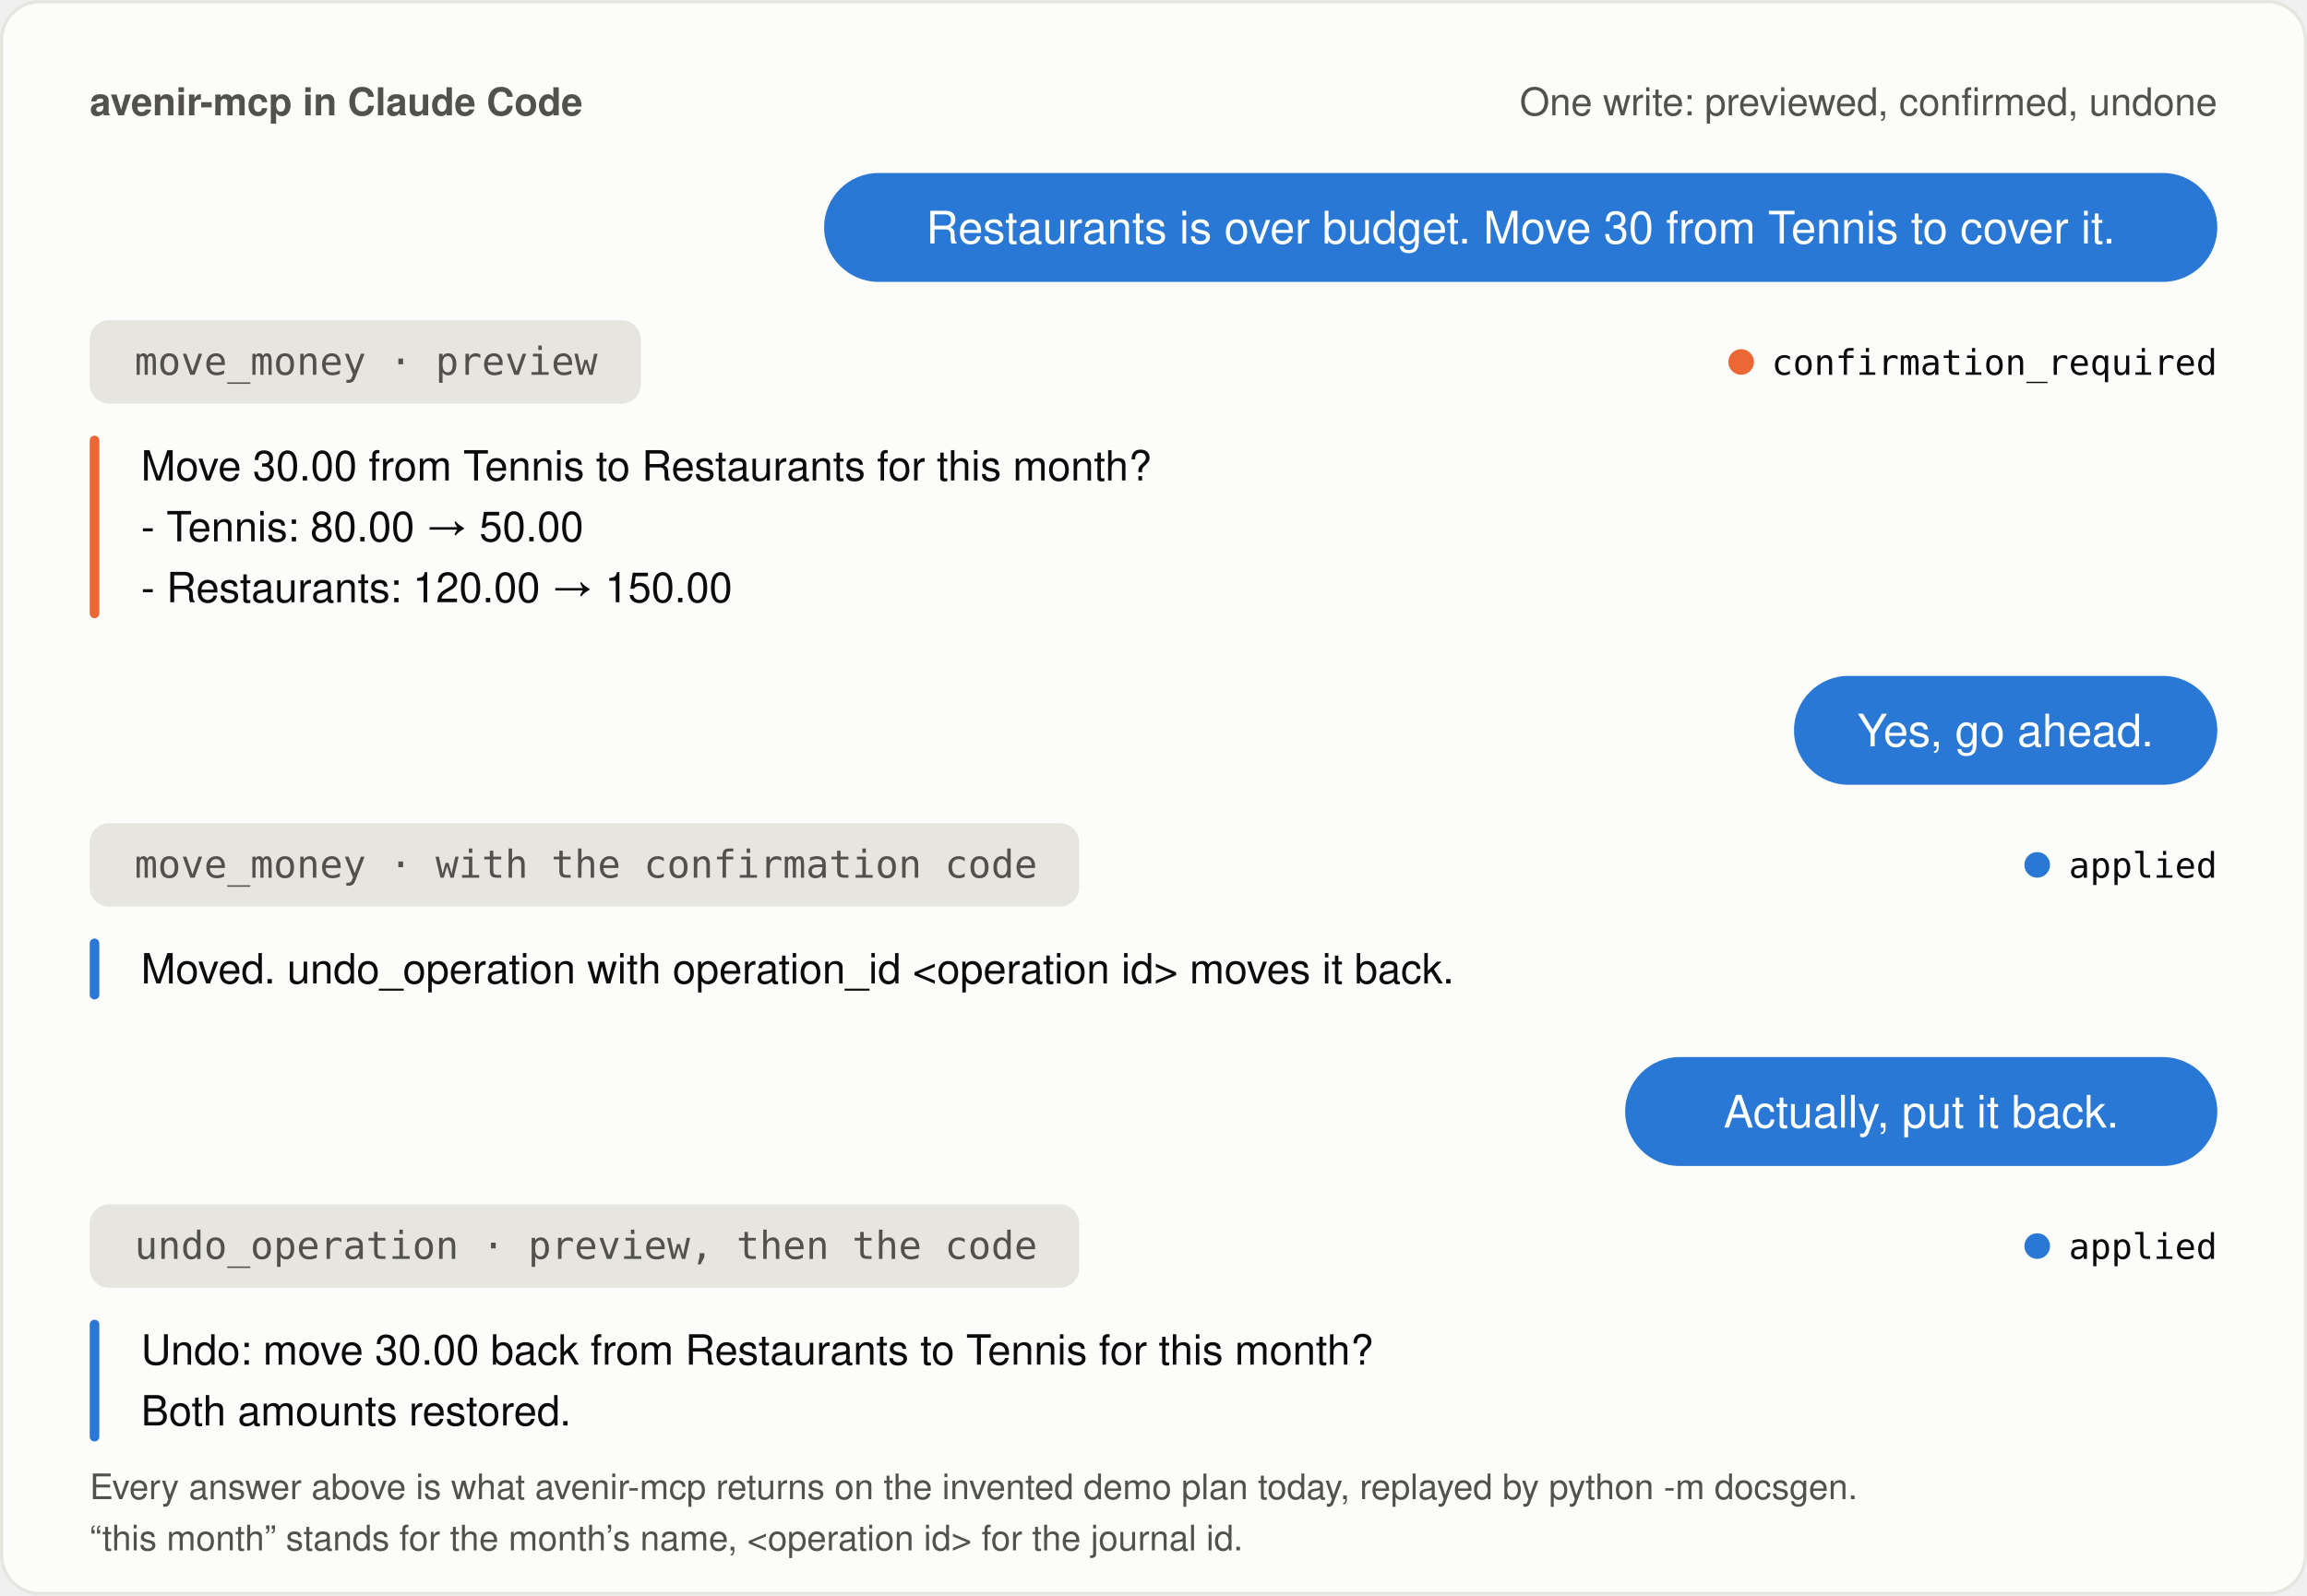
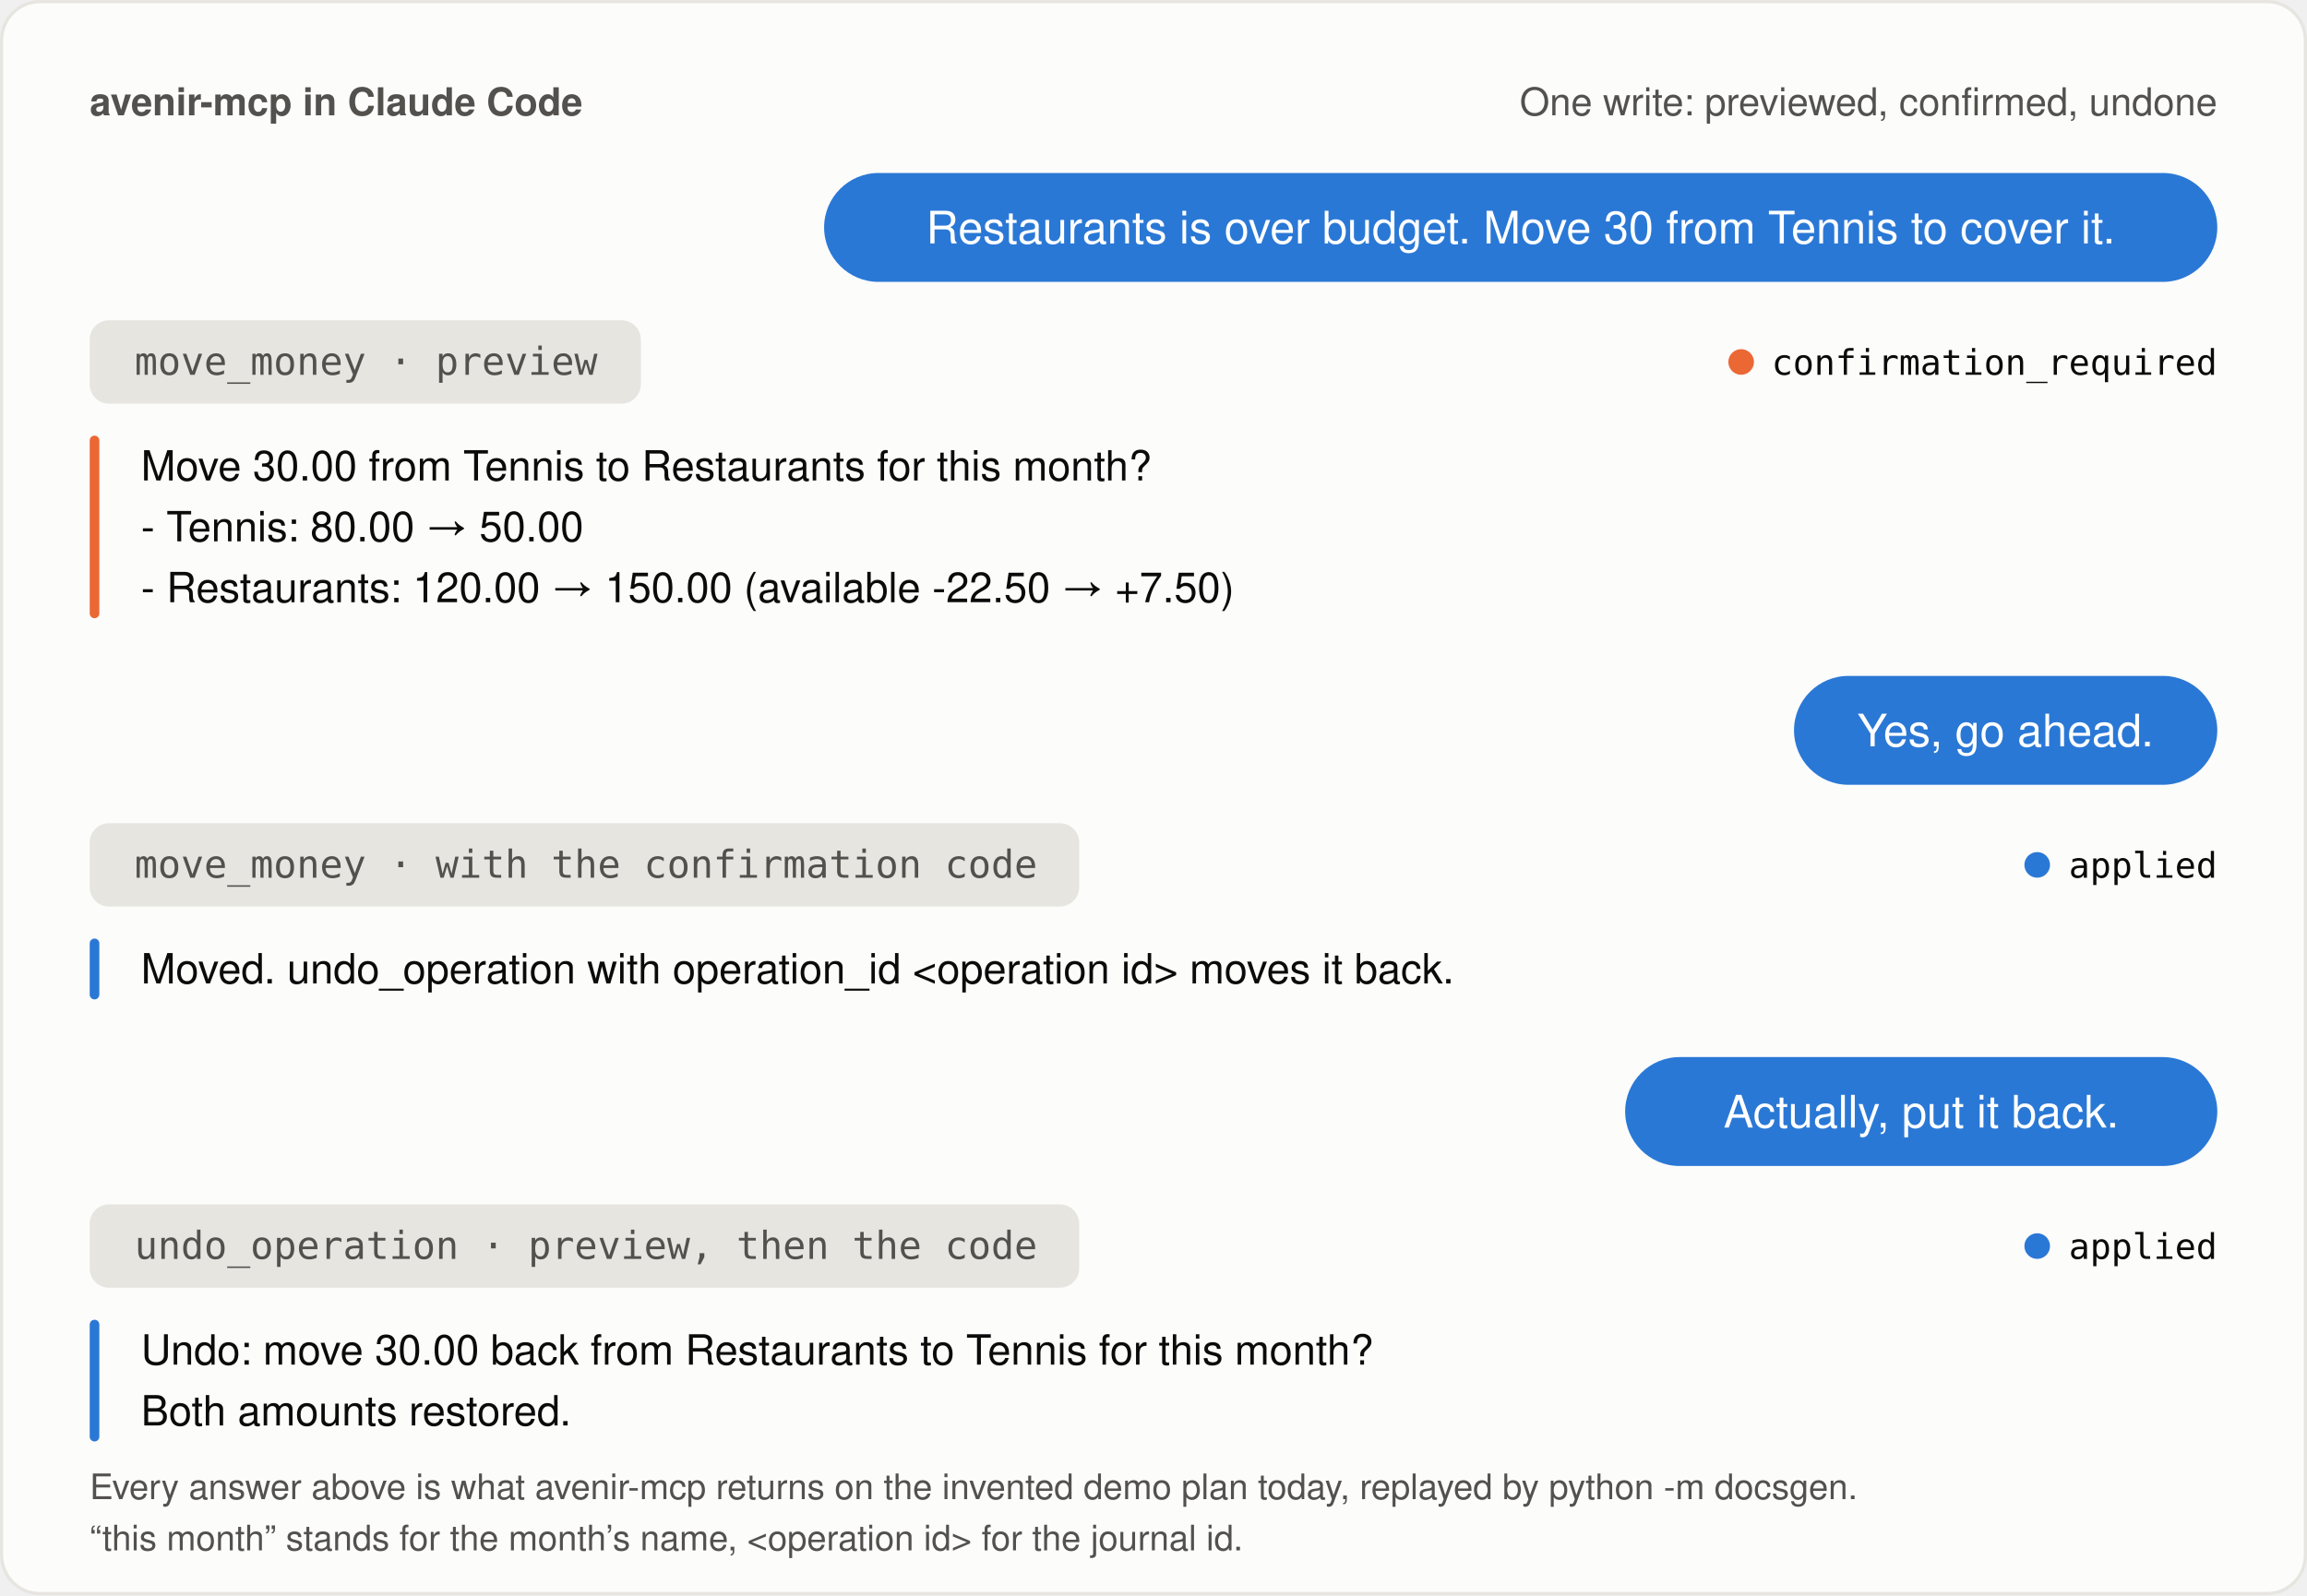
<svg xmlns="http://www.w3.org/2000/svg" width="720" height="498" viewBox="0 0 720 498" font-family="-apple-system, BlinkMacSystemFont, 'Segoe UI', Helvetica, Arial, sans-serif" role="img" aria-labelledby="title desc">
  <style>
.p0 { animation: a0 30s linear infinite }
@keyframes a0 { 0%, 1.0% { opacity: 0 } 3.7%, 96.7% { opacity: 1 } 100% { opacity: 0 } }
.p1 { animation: a1 30s linear infinite }
@keyframes a1 { 0%, 4.3% { opacity: 0 } 7.0%, 96.7% { opacity: 1 } 100% { opacity: 0 } }
.p2 { animation: a2 30s linear infinite }
@keyframes a2 { 0%, 7.7% { opacity: 0 } 10.3%, 96.7% { opacity: 1 } 100% { opacity: 0 } }
.p3 { animation: a3 30s linear infinite }
@keyframes a3 { 0%, 32.7% { opacity: 0 } 35.3%, 96.7% { opacity: 1 } 100% { opacity: 0 } }
.p4 { animation: a4 30s linear infinite }
@keyframes a4 { 0%, 36.0% { opacity: 0 } 38.7%, 96.7% { opacity: 1 } 100% { opacity: 0 } }
.p5 { animation: a5 30s linear infinite }
@keyframes a5 { 0%, 39.3% { opacity: 0 } 42.0%, 96.7% { opacity: 1 } 100% { opacity: 0 } }
.p6 { animation: a6 30s linear infinite }
@keyframes a6 { 0%, 64.3% { opacity: 0 } 67.0%, 96.7% { opacity: 1 } 100% { opacity: 0 } }
.p7 { animation: a7 30s linear infinite }
@keyframes a7 { 0%, 67.7% { opacity: 0 } 70.3%, 96.7% { opacity: 1 } 100% { opacity: 0 } }
.p8 { animation: a8 30s linear infinite }
@keyframes a8 { 0%, 71.0% { opacity: 0 } 73.7%, 96.7% { opacity: 1 } 100% { opacity: 0 } }
@media (prefers-reduced-motion: reduce) { .p0, .p1, .p2, .p3, .p4, .p5, .p6, .p7, .p8 { animation: none } }
</style>
  <rect x="0.5" y="0.5" width="719" height="497" rx="12" fill="#fcfcfb" stroke="#e6e5e0" />
  <text x="28" y="36" font-size="12" font-weight="600" fill="#52514e">avenir-mcp in Claude Code</text>
  <text x="692" y="36" font-size="12" text-anchor="end" fill="#52514e">One write: previewed, confirmed, undone</text>
  <g class="p0">
    <rect x="257.2" y="54.0" width="434.8" height="34" rx="17.0" fill="#2a78d6" />
    <text x="474.6" y="76.0" font-size="14" font-weight="500" text-anchor="middle" fill="#ffffff">Restaurants is over budget. Move 30 from Tennis to cover it.</text>
  </g>
  <g class="p1">
    <rect x="28" y="100.0" width="172.0" height="26" rx="6" fill="#e6e5e0" />
    <text x="42" y="117.0" font-size="12" font-family="ui-monospace, SFMono-Regular, Menlo, Consolas, monospace" fill="#52514e">move_money · preview</text>
    <circle cx="543.4" cy="113.0" r="4" fill="#eb6834" />
    <text x="692" y="117.0" font-size="11" font-family="ui-monospace, SFMono-Regular, Menlo, Consolas, monospace" text-anchor="end" fill="#0b0b0b">confirmation_required</text>
  </g>
  <g class="p2">
    <rect x="28" y="136.0" width="3" height="57" rx="1.5" fill="#eb6834" />
    <text x="44" y="150.0" font-size="13" fill="#0b0b0b">Move 30.00 from Tennis to Restaurants for this month?</text>
    <text x="44" y="169.0" font-size="13" fill="#0b0b0b">- Tennis: 80.00 → 50.00</text>
-     <text x="44" y="188.0" font-size="13" fill="#0b0b0b">- Restaurants: 120.00 → 150.00</text>
+     <text x="44" y="188.0" font-size="13" fill="#0b0b0b">- Restaurants: 120.00 → 150.00 (available -22.50 → +7.50)</text>
  </g>
  <g class="p3">
    <rect x="559.9" y="211.0" width="132.1" height="34" rx="17.0" fill="#2a78d6" />
    <text x="625.9" y="233.0" font-size="14" font-weight="500" text-anchor="middle" fill="#ffffff">Yes, go ahead.</text>
  </g>
  <g class="p4">
    <rect x="28" y="257.0" width="308.8" height="26" rx="6" fill="#e6e5e0" />
    <text x="42" y="274.0" font-size="12" font-family="ui-monospace, SFMono-Regular, Menlo, Consolas, monospace" fill="#52514e">move_money · with the confirmation code</text>
    <circle cx="635.8" cy="270.0" r="4" fill="#2a78d6" />
    <text x="692" y="274.0" font-size="11" font-family="ui-monospace, SFMono-Regular, Menlo, Consolas, monospace" text-anchor="end" fill="#0b0b0b">applied</text>
  </g>
  <g class="p5">
    <rect x="28" y="293.0" width="3" height="19" rx="1.5" fill="#2a78d6" />
    <text x="44" y="307.0" font-size="13" fill="#0b0b0b">Moved. undo_operation with operation_id &lt;operation id&gt; moves it back.</text>
  </g>
  <g class="p6">
    <rect x="507.2" y="330.0" width="184.8" height="34" rx="17.0" fill="#2a78d6" />
    <text x="599.6" y="352.0" font-size="14" font-weight="500" text-anchor="middle" fill="#ffffff">Actually, put it back.</text>
  </g>
  <g class="p7">
    <rect x="28" y="376.0" width="308.8" height="26" rx="6" fill="#e6e5e0" />
    <text x="42" y="393.0" font-size="12" font-family="ui-monospace, SFMono-Regular, Menlo, Consolas, monospace" fill="#52514e">undo_operation · preview, then the code</text>
    <circle cx="635.8" cy="389.0" r="4" fill="#2a78d6" />
    <text x="692" y="393.0" font-size="11" font-family="ui-monospace, SFMono-Regular, Menlo, Consolas, monospace" text-anchor="end" fill="#0b0b0b">applied</text>
  </g>
  <g class="p8">
    <rect x="28" y="412.0" width="3" height="38" rx="1.5" fill="#2a78d6" />
    <text x="44" y="426.0" font-size="13" fill="#0b0b0b">Undo: move 30.00 back from Restaurants to Tennis for this month?</text>
    <text x="44" y="445.0" font-size="13" fill="#0b0b0b">Both amounts restored.</text>
  </g>
  <text x="28" y="468.0" font-size="11" fill="#52514e">Every answer above is what avenir-mcp returns on the invented demo plan today, replayed by python -m docsgen.</text>
  <text x="28" y="484.0" font-size="11" fill="#52514e">“this month” stands for the month’s name, &lt;operation id&gt; for the journal id.</text>
</svg>
